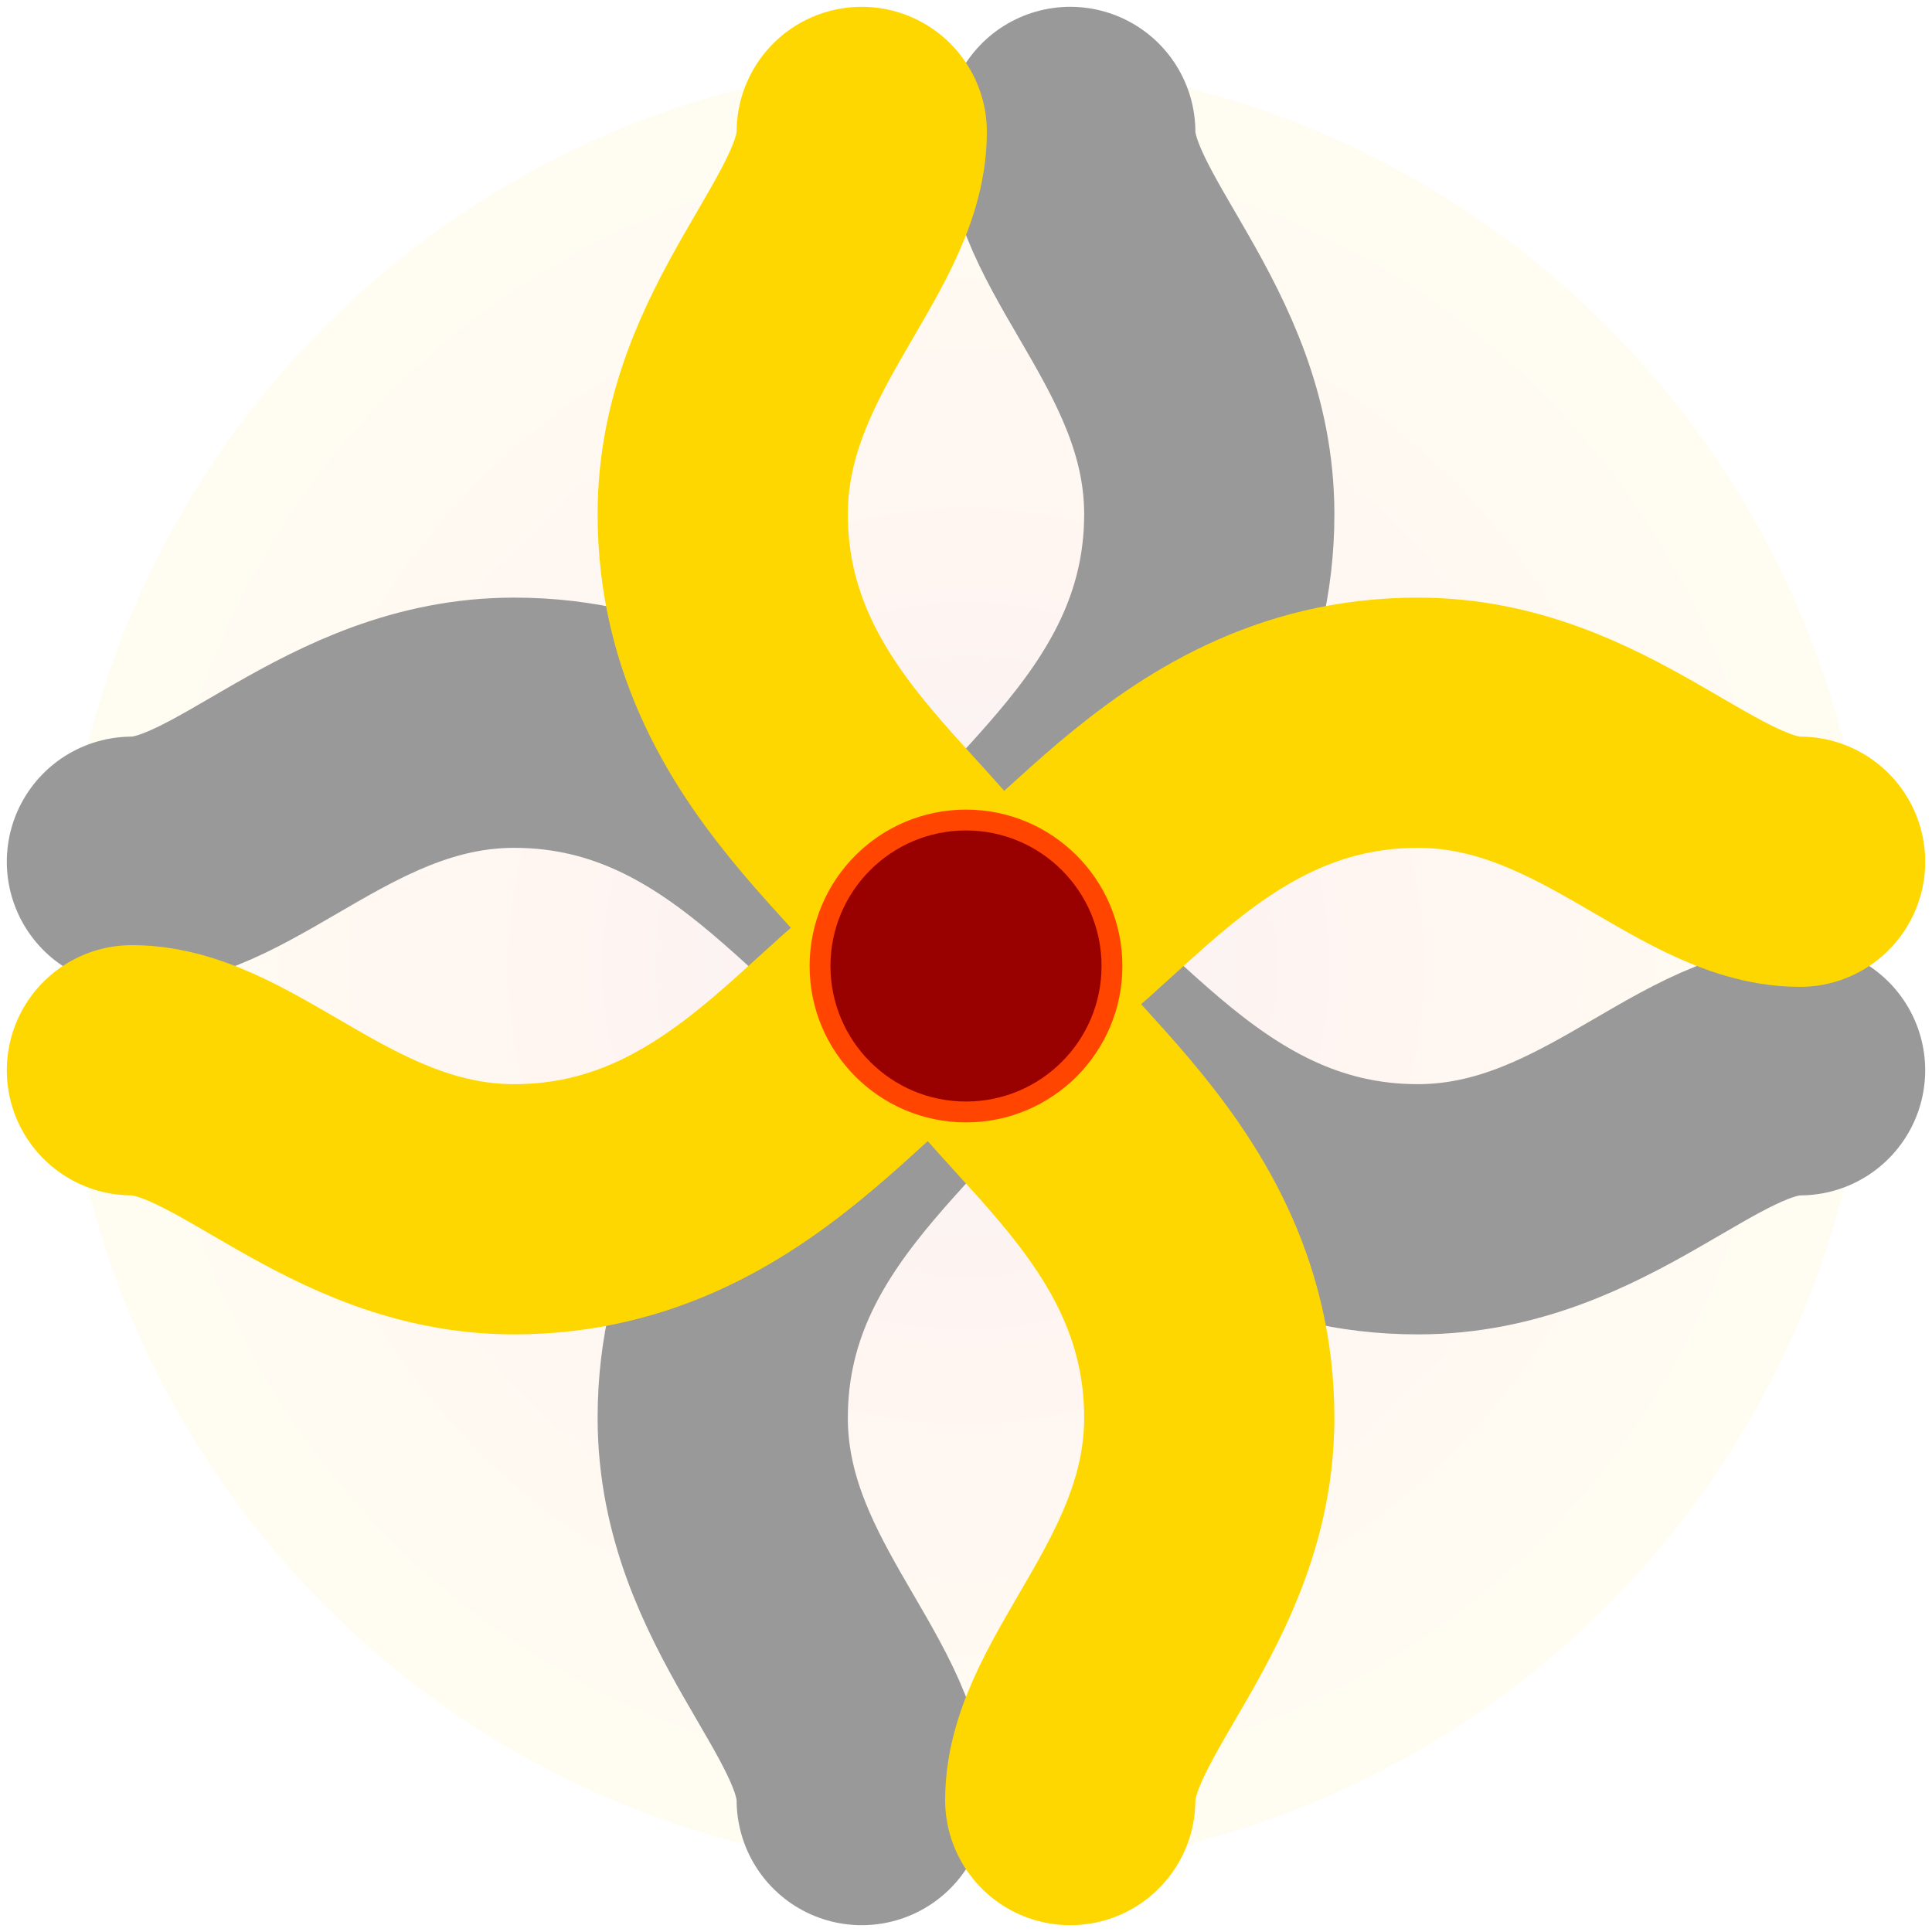
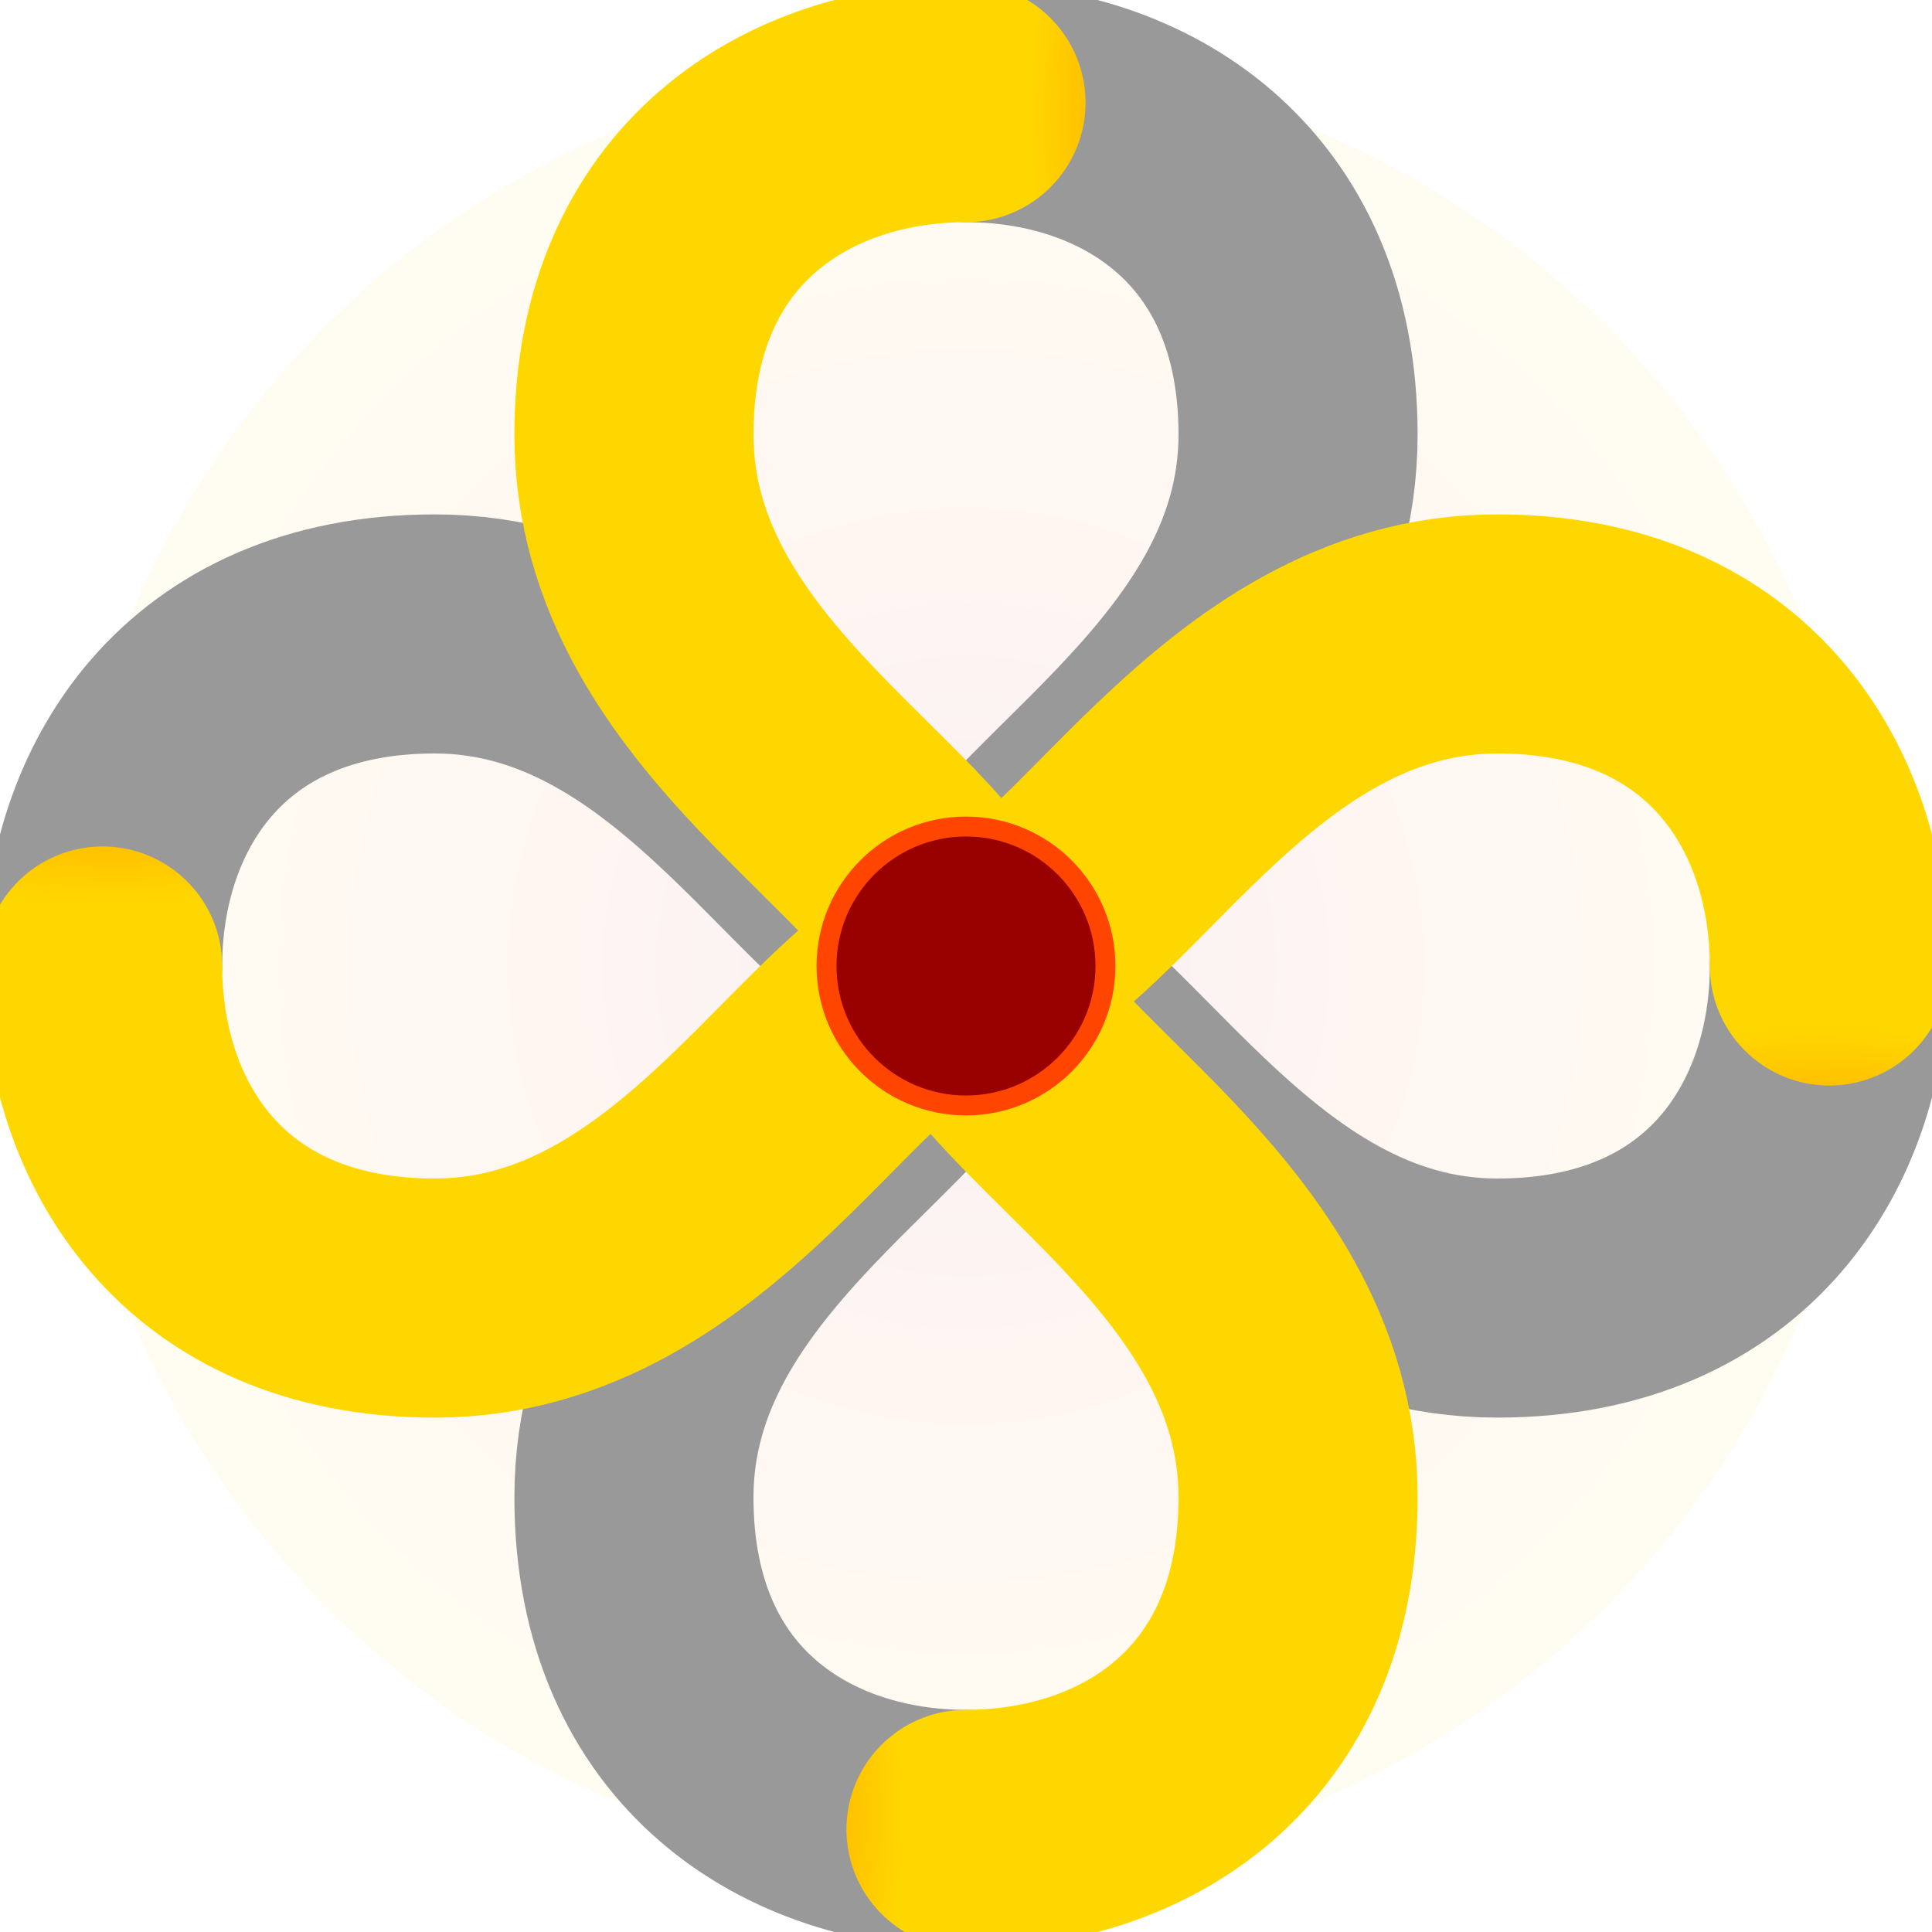
<svg xmlns="http://www.w3.org/2000/svg" width="512" height="512" viewBox="0 0 512 512" fill="none">
  <defs>
    <radialGradient id="divine_gradient" cx="0" cy="0" r="1" gradientUnits="userSpaceOnUse" gradientTransform="translate(256 256) scale(250)">
      <stop offset="15%" stop-color="#990000" />
      <stop offset="40%" stop-color="#FF4500" />
      <stop offset="70%" stop-color="#FF8C00" />
      <stop offset="95%" stop-color="#FFD700" />
    </radialGradient>
    <radialGradient id="silver_gradient" cx="0" cy="0" r="1" gradientUnits="userSpaceOnUse" gradientTransform="translate(256 256) scale(250)">
      <stop offset="15%" stop-color="#151515" />
      <stop offset="40%" stop-color="#3A3A3A" />
      <stop offset="70%" stop-color="#6A6A6A" />
      <stop offset="95%" stop-color="#999999" />
    </radialGradient>
  </defs>
  <circle cx="256" cy="256" r="240" fill="url(#divine_gradient)" fill-opacity="0.05" />
-   <g transform="translate(256, 256) scale(0.921, -0.921)">
-     <path d="M 0 0 C 30 -5, 60 -70, 130 -70 C 180 -70, 210 -30, 240 -30" stroke="url(#silver_gradient)" stroke-width="72" stroke-linecap="round" fill="none" />
-     <path d="M 0 0 C 30 -5, 60 -70, 130 -70 C 180 -70, 210 -30, 240 -30" stroke="url(#silver_gradient)" stroke-width="72" stroke-linecap="round" fill="none" transform="rotate(90)" />
-     <path d="M 0 0 C 30 -5, 60 -70, 130 -70 C 180 -70, 210 -30, 240 -30" stroke="url(#silver_gradient)" stroke-width="72" stroke-linecap="round" fill="none" transform="rotate(180)" />
-     <path d="M 0 0 C 30 -5, 60 -70, 130 -70 C 180 -70, 210 -30, 240 -30" stroke="url(#silver_gradient)" stroke-width="72" stroke-linecap="round" fill="none" transform="rotate(270)" />
+   <g transform="translate(256, 256) scale(0.88, -0.88)">
+     <path d="M 0 0 C 40 -10, 80 -100, 160 -100 C 230 -100, 260 -50, 260 0" stroke="url(#silver_gradient)" stroke-width="72" stroke-linecap="round" fill="none" />
+     <path d="M 0 0 C 40 -10, 80 -100, 160 -100 C 230 -100, 260 -50, 260 0" stroke="url(#silver_gradient)" stroke-width="72" stroke-linecap="round" fill="none" transform="rotate(90)" />
+     <path d="M 0 0 C 40 -10, 80 -100, 160 -100 C 230 -100, 260 -50, 260 0" stroke="url(#silver_gradient)" stroke-width="72" stroke-linecap="round" fill="none" transform="rotate(180)" />
+     <path d="M 0 0 C 40 -10, 80 -100, 160 -100 C 230 -100, 260 -50, 260 0" stroke="url(#silver_gradient)" stroke-width="72" stroke-linecap="round" fill="none" transform="rotate(270)" />
  </g>
-   <g transform="translate(256, 256) scale(0.921)">
-     <path d="M 0 0 C 30 -5, 60 -70, 130 -70 C 180 -70, 210 -30, 240 -30" stroke="url(#divine_gradient)" stroke-width="72" stroke-linecap="round" fill="none" />
-     <path d="M 0 0 C 30 -5, 60 -70, 130 -70 C 180 -70, 210 -30, 240 -30" stroke="url(#divine_gradient)" stroke-width="72" stroke-linecap="round" fill="none" transform="rotate(90)" />
-     <path d="M 0 0 C 30 -5, 60 -70, 130 -70 C 180 -70, 210 -30, 240 -30" stroke="url(#divine_gradient)" stroke-width="72" stroke-linecap="round" fill="none" transform="rotate(180)" />
-     <path d="M 0 0 C 30 -5, 60 -70, 130 -70 C 180 -70, 210 -30, 240 -30" stroke="url(#divine_gradient)" stroke-width="72" stroke-linecap="round" fill="none" transform="rotate(270)" />
+   <g transform="translate(256, 256) scale(0.88)">
+     <path d="M 0 0 C 40 -10, 80 -100, 160 -100 C 230 -100, 260 -50, 260 0" stroke="url(#divine_gradient)" stroke-width="72" stroke-linecap="round" fill="none" />
+     <path d="M 0 0 C 40 -10, 80 -100, 160 -100 C 230 -100, 260 -50, 260 0" stroke="url(#divine_gradient)" stroke-width="72" stroke-linecap="round" fill="none" transform="rotate(90)" />
+     <path d="M 0 0 C 40 -10, 80 -100, 160 -100 C 230 -100, 260 -50, 260 0" stroke="url(#divine_gradient)" stroke-width="72" stroke-linecap="round" fill="none" transform="rotate(180)" />
+     <path d="M 0 0 C 40 -10, 80 -100, 160 -100 C 230 -100, 260 -50, 260 0" stroke="url(#divine_gradient)" stroke-width="72" stroke-linecap="round" fill="none" transform="rotate(270)" />
    <circle cx="0" cy="0" r="42" fill="#990000" stroke="#FF4500" stroke-width="6" />
  </g>
</svg>
